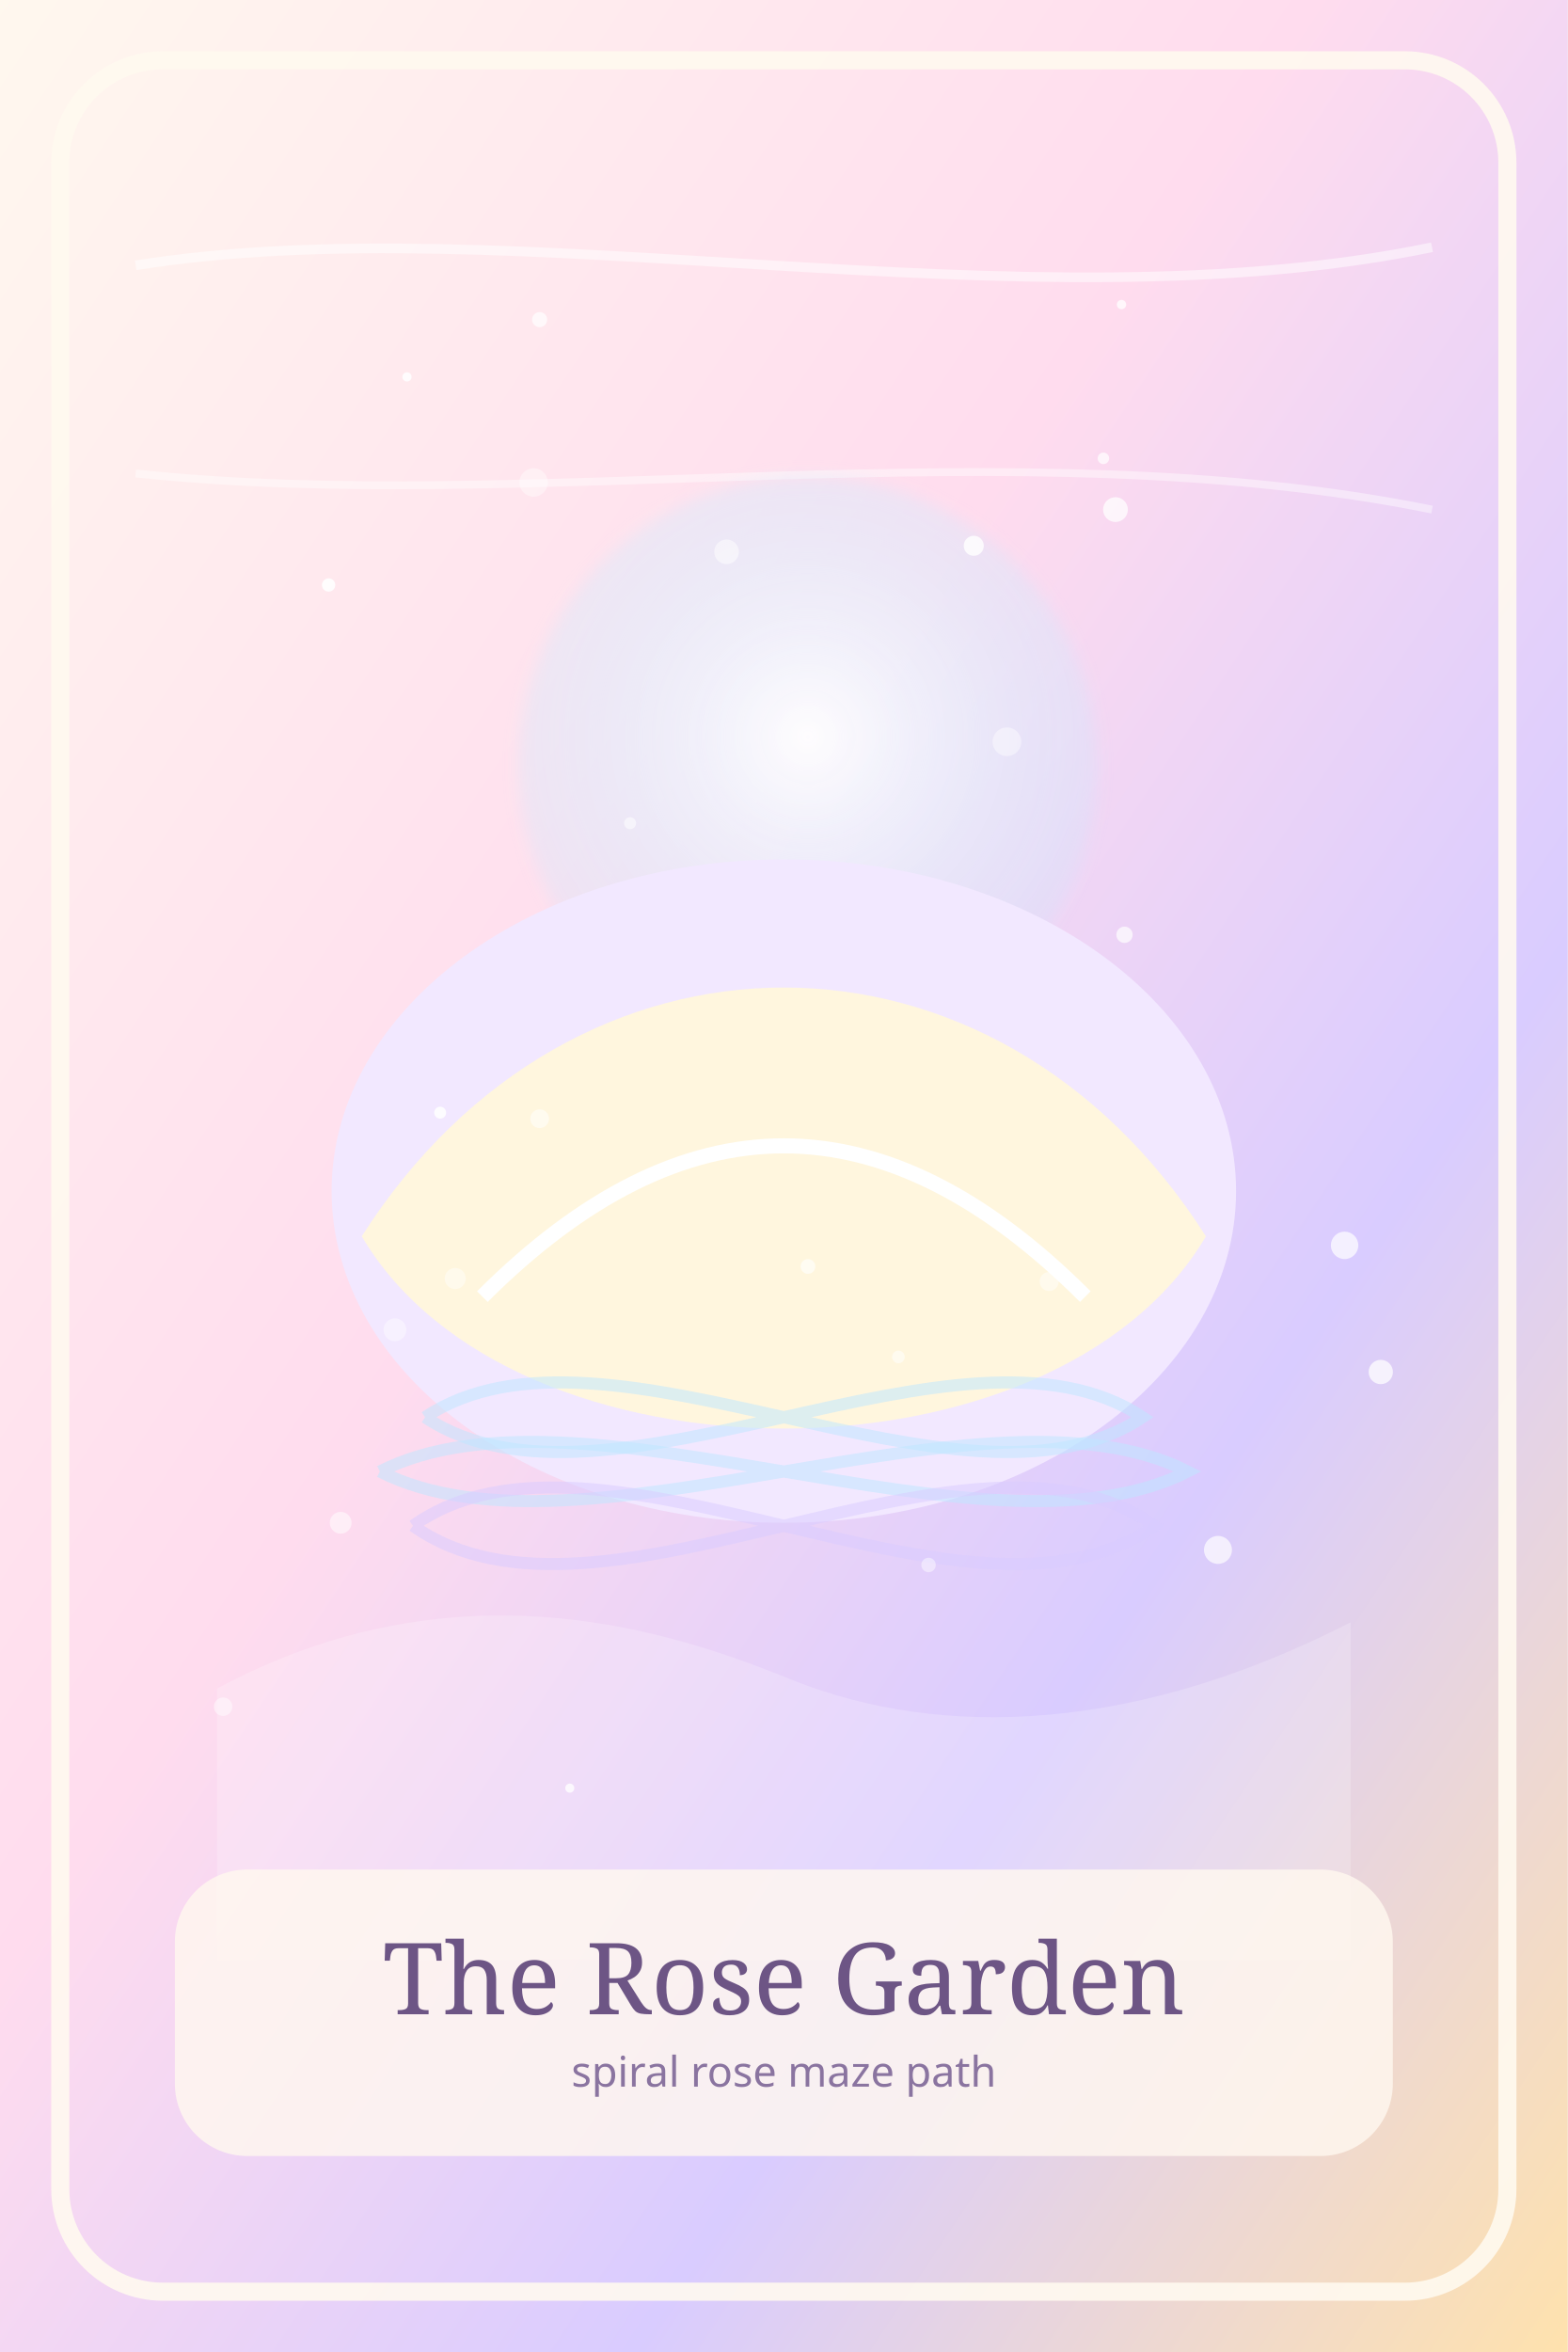
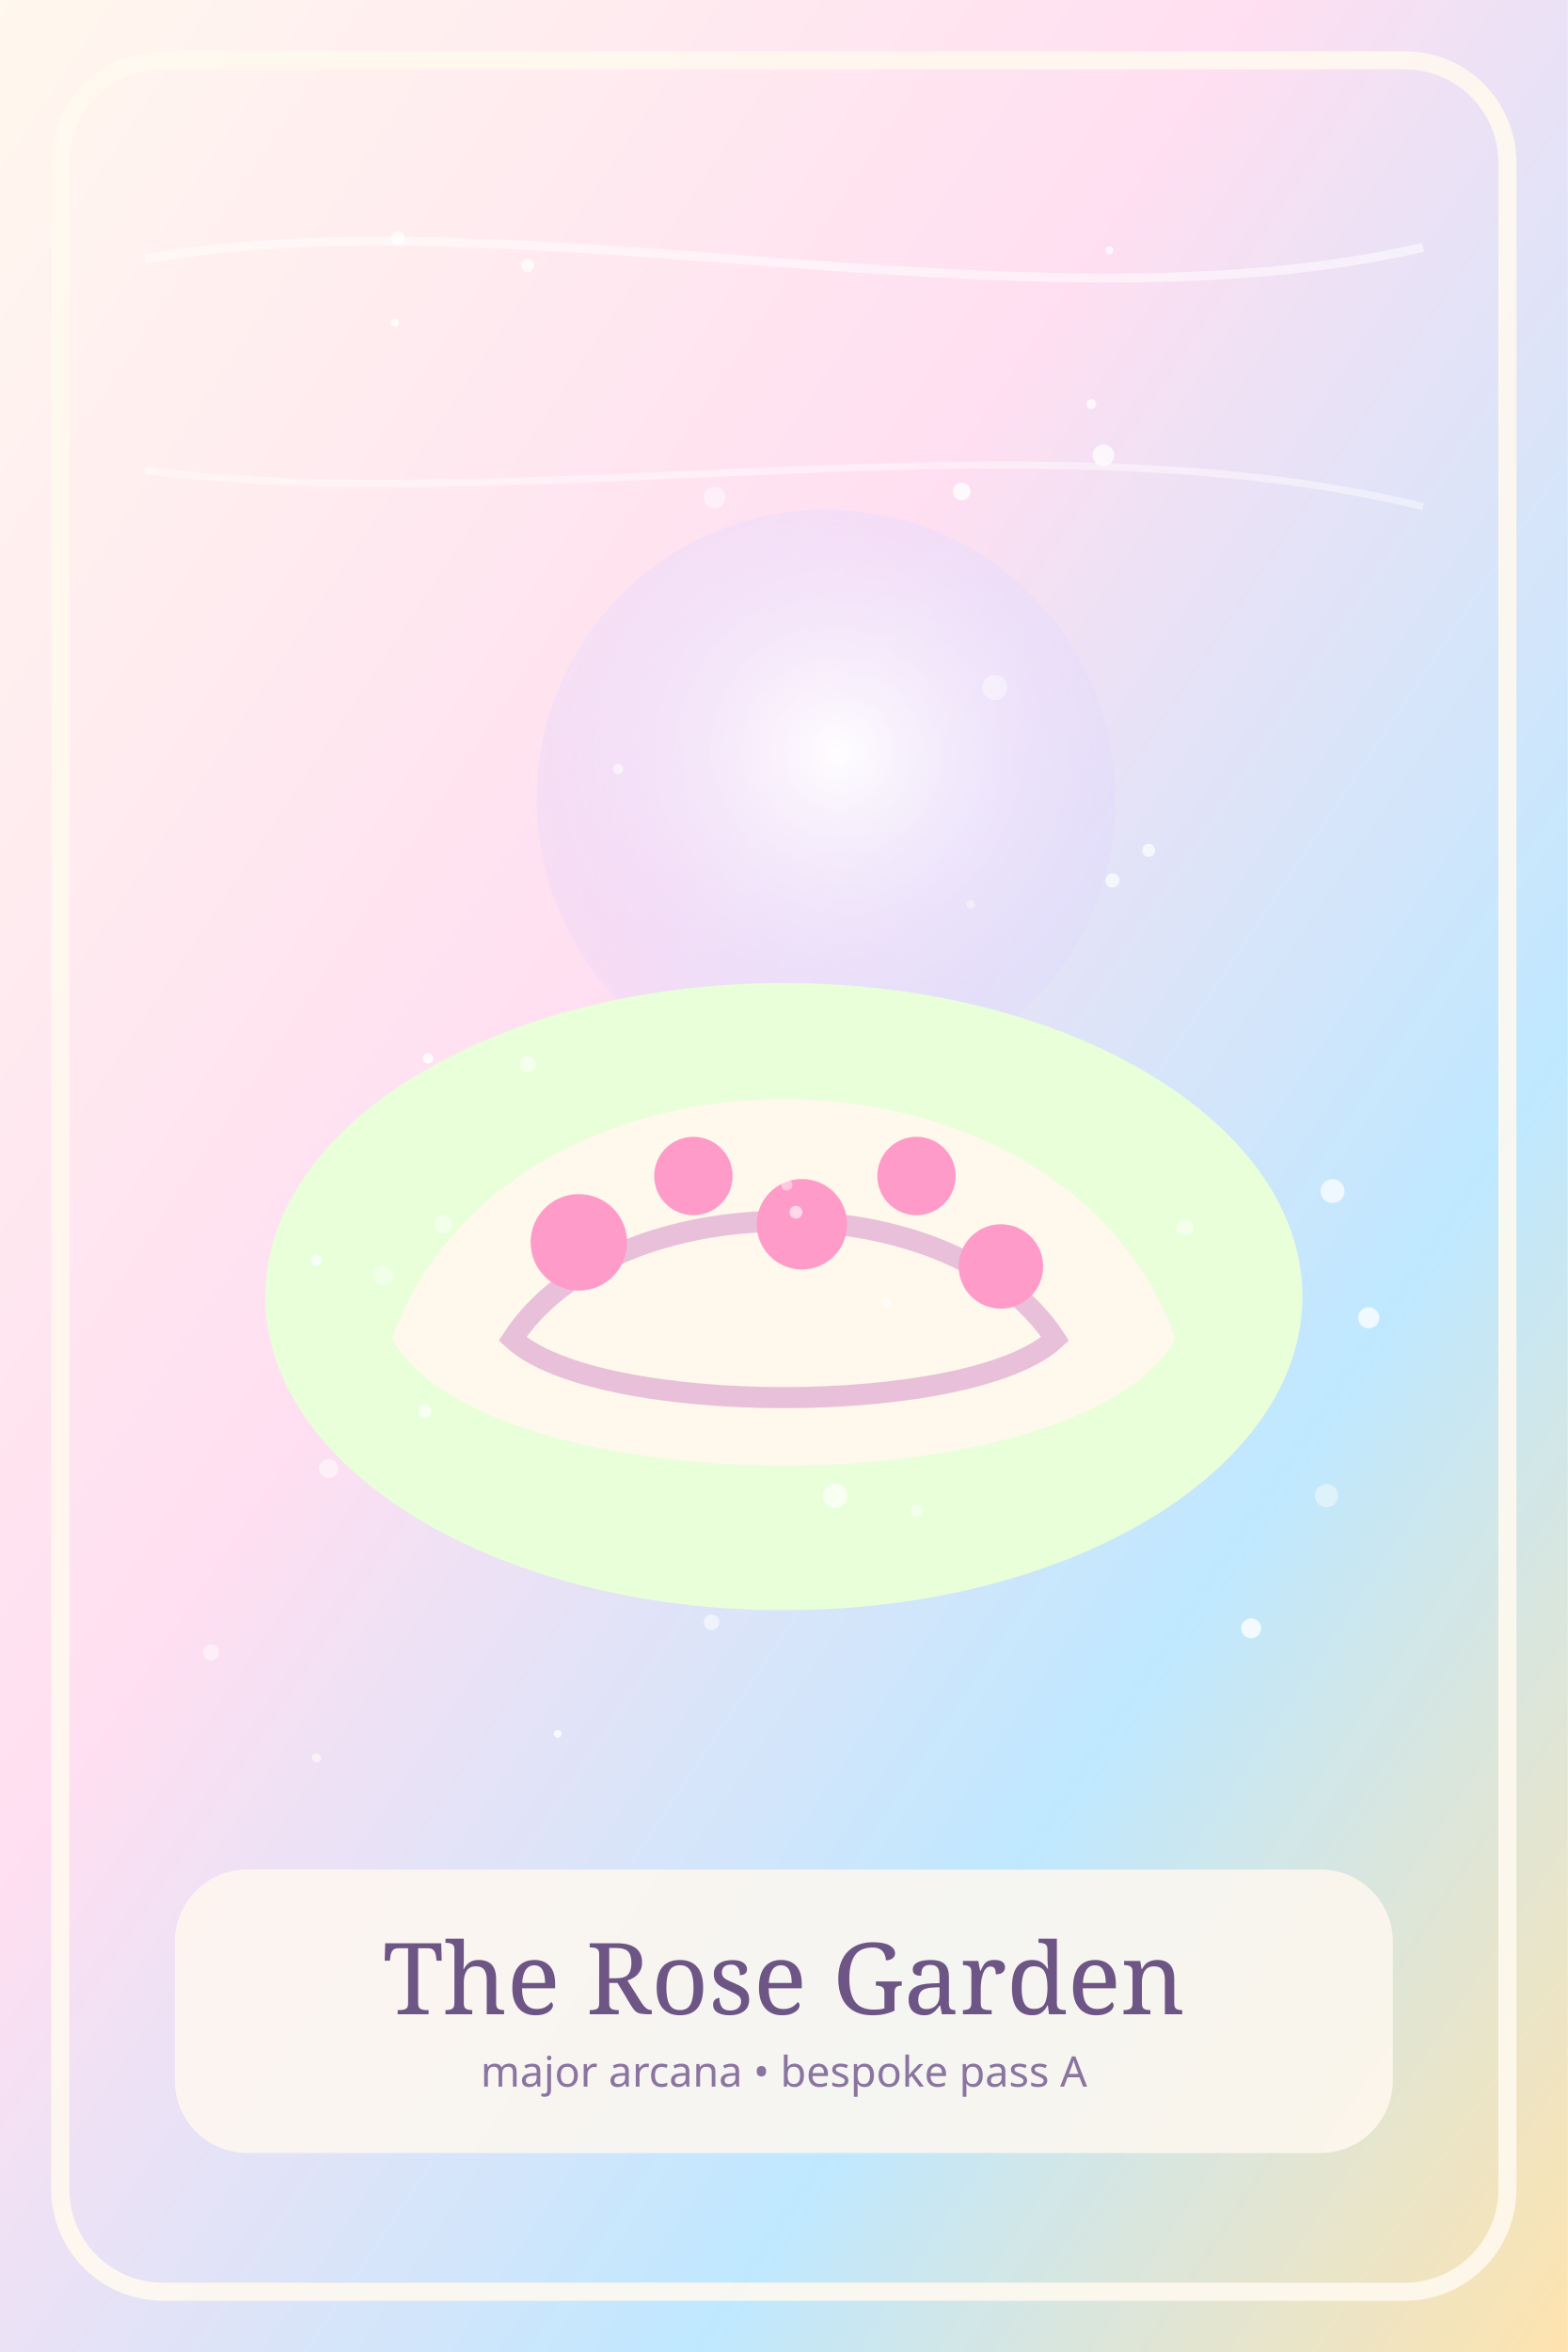
<svg xmlns="http://www.w3.org/2000/svg" viewBox="0 0 520 780" role="img" aria-labelledby="t d">
  <defs>
    <linearGradient id="bg" x1="0" y1="0" x2="1" y2="1">
      <stop offset="0%" stop-color="#fff8ee" />
-       <stop offset="42%" stop-color="#ffdcee" />
-       <stop offset="70%" stop-color="#d9ccff" />
-       <stop offset="100%" stop-color="#ffe2ac" />
+       <stop offset="40%" stop-color="#ffdff1" />
+       <stop offset="72%" stop-color="#bfe8ff" />
+       <stop offset="100%" stop-color="#ffe3ad" />
    </linearGradient>
-     <radialGradient id="orb" cx="50%" cy="45%" r="60%">
-       <stop offset="0%" stop-color="#ffffff" stop-opacity="0.94" />
-       <stop offset="100%" stop-color="#bfe7ff" stop-opacity="0.16" />
+     <radialGradient id="orb" cx="52%" cy="42%" r="60%">
+       <stop offset="0%" stop-color="#fff" stop-opacity=".95" />
+       <stop offset="100%" stop-color="#d8ccff" stop-opacity=".16" />
    </radialGradient>
-     <filter id="soft" x="-20%" y="-20%" width="140%" height="140%">
-       <feGaussianBlur stdDeviation="2.5" />
-     </filter>
  </defs>
  <rect width="520" height="780" fill="url(#bg)" />
-   <rect x="20" y="20" width="480" height="740" rx="34" fill="none" stroke="#fff9ef" stroke-width="6" opacity=".9" />
-   <path d="M45 88 C170 68,340 110,475 82" stroke="#fff" stroke-opacity=".50" stroke-width="3.2" fill="none" />
-   <path d="M45 157 C175 171,337 141,475 169" stroke="#fff" stroke-opacity=".42" stroke-width="2.6" fill="none" />
-   <circle cx="268" cy="254" r="96" fill="url(#orb)" filter="url(#soft)" />
-   <ellipse cx="260" cy="395" rx="150" ry="110" fill="#f2e8ff" />
-   <path d="M120 410 C190 300,330 300,400 410 C350 495,170 495,120 410 Z" fill="#fff6de" />
-   <path d="M160 430 Q260 330 360 430" stroke="#fff" stroke-width="5" fill="none" />
-   <path d="M72 560 C150 518,220 540,260 556 C305 575,370 578,448 538 L448 650 L72 650 Z" fill="#ffffff" fill-opacity=".20" />
-   <path d="M 141 470 C 201 430, 319 510, 379 470 C 319 430, 201 510, 141 470" stroke="#bfe7ff" stroke-opacity=".52" stroke-width="4" fill="none" />
-   <path d="M 126 488 C 193 454, 327 522, 394 488 C 327 454, 193 522, 126 488" stroke="#bfe7ff" stroke-opacity=".52" stroke-width="4" fill="none" />
-   <path d="M 137 506 C 199 462, 321 550, 383 506 C 321 462, 199 550, 137 506" stroke="#d9ccff" stroke-opacity=".52" stroke-width="4" fill="none" />
+   <rect x="20" y="20" width="480" height="740" rx="34" fill="none" stroke="#fff9ef" stroke-width="6" opacity=".88" />
+   <path d="M48 86 C170 64,344 112,472 82" stroke="#fff" stroke-width="3" opacity=".5" fill="none" />
+   <path d="M48 156 C176 172,342 136,472 168" stroke="#fff" stroke-width="2.4" opacity=".42" fill="none" />
+   <circle cx="274" cy="265" r="96" fill="url(#orb)" />
  <g>
-     <circle cx="177" cy="160" r="4.72" fill="#fff" opacity="0.38" />
-     <circle cx="404" cy="514" r="4.64" fill="#fff" opacity="0.68" />
-     <circle cx="209" cy="273" r="1.98" fill="#fff" opacity="0.52" />
-     <circle cx="109" cy="194" r="2.21" fill="#fff" opacity="0.89" />
-     <circle cx="348" cy="425" r="3.15" fill="#fff" opacity="0.46" />
-     <circle cx="146" cy="369" r="1.98" fill="#fff" opacity="0.87" />
-     <circle cx="113" cy="505" r="3.62" fill="#fff" opacity="0.52" />
-     <circle cx="373" cy="310" r="2.71" fill="#fff" opacity="0.69" />
-     <circle cx="458" cy="455" r="4.03" fill="#fff" opacity="0.74" />
-     <circle cx="334" cy="246" r="4.76" fill="#fff" opacity="0.41" />
-     <circle cx="179" cy="371" r="3.11" fill="#fff" opacity="0.52" />
-     <circle cx="74" cy="566" r="3.06" fill="#fff" opacity="0.46" />
-     <circle cx="189" cy="593" r="1.51" fill="#fff" opacity="0.78" />
-     <circle cx="151" cy="424" r="3.50" fill="#fff" opacity="0.42" />
-     <circle cx="323" cy="181" r="3.33" fill="#fff" opacity="0.81" />
-     <circle cx="366" cy="152" r="1.91" fill="#fff" opacity="0.70" />
-     <circle cx="179" cy="106" r="2.50" fill="#fff" opacity="0.71" />
-     <circle cx="372" cy="101" r="1.55" fill="#fff" opacity="0.76" />
-     <circle cx="370" cy="169" r="4.11" fill="#fff" opacity="0.75" />
-     <circle cx="446" cy="413" r="4.55" fill="#fff" opacity="0.70" />
-     <circle cx="131" cy="441" r="3.78" fill="#fff" opacity="0.40" />
-     <circle cx="298" cy="450" r="2.09" fill="#fff" opacity="0.53" />
-     <circle cx="241" cy="183" r="4.09" fill="#fff" opacity="0.48" />
-     <circle cx="308" cy="519" r="2.40" fill="#fff" opacity="0.44" />
-     <circle cx="268" cy="420" r="2.44" fill="#fff" opacity="0.62" />
-     <circle cx="135" cy="125" r="1.53" fill="#fff" opacity="0.86" />
+     <ellipse cx="260" cy="430" rx="172" ry="104" fill="#e8ffd9" />
+     <path d="M130 444 C168 338,352 338,390 444 C358 500,162 500,130 444 Z" fill="#fff8ec" />
+     <path d="M170 444 C204 392,316 392,350 444 C322 470,198 470,170 444 Z" fill="none" stroke="#e8c0d9" stroke-width="7" />
+     <g fill="#ff9bc8">
+       <circle cx="192" cy="412" r="16" />
+       <circle cx="230" cy="390" r="13" />
+       <circle cx="266" cy="406" r="15" />
+       <circle cx="304" cy="390" r="13" />
+       <circle cx="332" cy="420" r="14" />
+     </g>
  </g>
-   <rect x="58" y="620" width="404" height="95" rx="24" fill="#fff8ef" opacity=".82" />
+   <g>
+     <circle cx="440" cy="496" r="3.86" fill="#fff" opacity="0.45" />
+     <circle cx="415" cy="540" r="3.30" fill="#fff" opacity="0.78" />
+     <circle cx="322" cy="300" r="1.41" fill="#fff" opacity="0.37" />
+     <circle cx="277" cy="496" r="4.06" fill="#fff" opacity="0.68" />
+     <circle cx="205" cy="255" r="1.71" fill="#fff" opacity="0.52" />
+     <circle cx="105" cy="583" r="1.51" fill="#fff" opacity="0.53" />
+     <circle cx="393" cy="407" r="2.74" fill="#fff" opacity="0.46" />
+     <circle cx="142" cy="351" r="1.71" fill="#fff" opacity="0.87" />
+     <circle cx="109" cy="487" r="3.16" fill="#fff" opacity="0.52" />
+     <circle cx="369" cy="292" r="2.36" fill="#fff" opacity="0.69" />
+     <circle cx="454" cy="437" r="3.52" fill="#fff" opacity="0.74" />
+     <circle cx="330" cy="228" r="4.17" fill="#fff" opacity="0.41" />
+     <circle cx="175" cy="353" r="2.71" fill="#fff" opacity="0.52" />
+     <circle cx="70" cy="548" r="2.67" fill="#fff" opacity="0.46" />
+     <circle cx="185" cy="575" r="1.29" fill="#fff" opacity="0.78" />
+     <circle cx="147" cy="406" r="3.05" fill="#fff" opacity="0.42" />
+     <circle cx="319" cy="163" r="2.90" fill="#fff" opacity="0.81" />
+     <circle cx="362" cy="134" r="1.65" fill="#fff" opacity="0.70" />
+     <circle cx="175" cy="88" r="2.17" fill="#fff" opacity="0.71" />
+     <circle cx="368" cy="83" r="1.34" fill="#fff" opacity="0.76" />
+     <circle cx="366" cy="151" r="3.60" fill="#fff" opacity="0.75" />
+     <circle cx="442" cy="395" r="3.98" fill="#fff" opacity="0.70" />
+     <circle cx="127" cy="423" r="3.30" fill="#fff" opacity="0.40" />
+     <circle cx="294" cy="432" r="1.81" fill="#fff" opacity="0.53" />
+     <circle cx="237" cy="165" r="3.57" fill="#fff" opacity="0.48" />
+     <circle cx="304" cy="501" r="2.08" fill="#fff" opacity="0.44" />
+     <circle cx="264" cy="402" r="2.12" fill="#fff" opacity="0.62" />
+     <circle cx="131" cy="107" r="1.32" fill="#fff" opacity="0.86" />
+     <circle cx="261" cy="393" r="1.84" fill="#fff" opacity="0.44" />
+     <circle cx="381" cy="282" r="2.15" fill="#fff" opacity="0.69" />
+     <circle cx="132" cy="79" r="2.38" fill="#fff" opacity="0.76" />
+     <circle cx="105" cy="418" r="1.75" fill="#fff" opacity="0.76" />
+     <circle cx="141" cy="468" r="2.13" fill="#fff" opacity="0.66" />
+     <circle cx="236" cy="538" r="2.58" fill="#fff" opacity="0.55" />
+   </g>
+   <rect x="58" y="620" width="404" height="94" rx="24" fill="#fff8ef" opacity=".84" />
  <text x="260" y="668" text-anchor="middle" font-family="'Cormorant Garamond', Georgia, serif" font-size="33" fill="#6d5585">The Rose Garden</text>
-   <text x="260" y="692" text-anchor="middle" font-family="'Nunito', sans-serif" font-size="14" fill="#8a74a0">spiral rose maze path</text>
+   <text x="260" y="692" text-anchor="middle" font-family="'Nunito', sans-serif" font-size="14" fill="#8a74a0">major arcana • bespoke pass A</text>
</svg>
